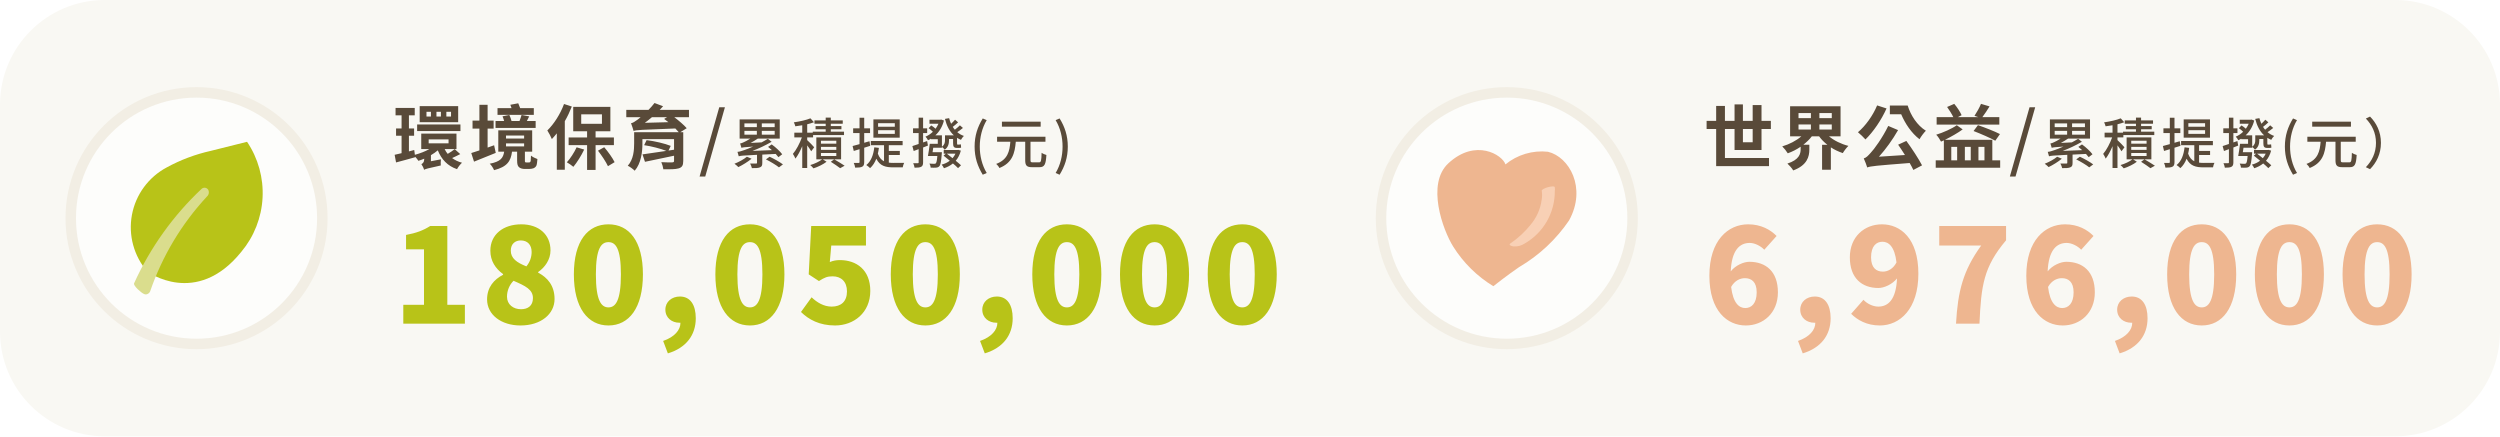
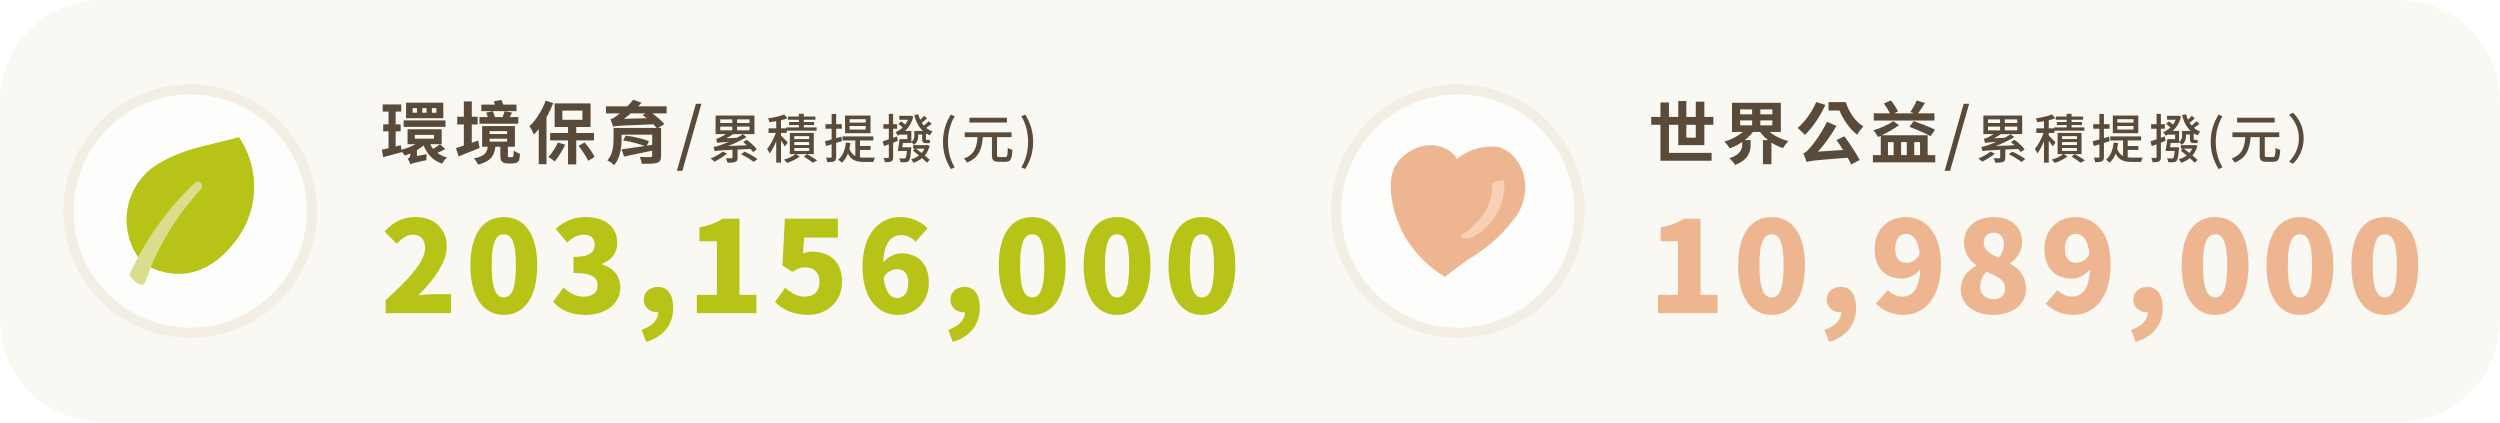
- <svg xmlns="http://www.w3.org/2000/svg" width="1908" height="333" viewBox="0 0 1908 333" fill="none">
-   <rect width="1908" height="333" rx="80" fill="#F9F8F3" />
+ <svg xmlns="http://www.w3.org/2000/svg" width="1972" height="333" viewBox="0 0 1972 333" fill="none">
+   <rect width="1972" height="333" rx="80" fill="#F9F8F3" />
  <rect x="54" y="70.5" width="192" height="192" rx="96" fill="#FDFDFB" />
  <rect x="54" y="70.5" width="192" height="192" rx="96" stroke="#F2EEE4" stroke-width="8" />
  <path d="M188.556 108.223L160.97 115.119C149.165 117.74 137.786 122.015 127.174 127.811C120.329 131.468 114.396 136.618 109.811 142.881C105.227 149.143 102.11 156.354 100.692 163.984C99.275 171.615 99.592 179.466 101.622 186.957C103.651 194.448 107.343 201.388 112.418 207.26C112.418 207.26 149.793 234.845 184.138 192.224C193.887 180.597 199.593 166.115 200.389 150.962C201.186 135.81 197.033 120.807 188.556 108.223Z" fill="#B8C318" />
  <path d="M112.265 224.502C112.796 224.333 113.287 224.046 113.693 223.664C114.099 223.282 114.408 222.813 114.609 222.293C123.848 195.445 138.602 170.826 157.921 150.018C158.652 149.382 159.146 148.518 159.322 147.566C159.497 146.614 159.34 145.632 158.884 144.778C158.626 144.378 158.289 144.04 157.887 143.785C157.486 143.529 157.032 143.362 156.561 143.296C156.089 143.231 155.609 143.267 155.153 143.404C154.697 143.541 154.278 143.774 153.92 144.088C132.166 164.523 114.643 189.033 102.338 216.225C101.51 218.018 107.99 223.675 109.921 224.364C110.278 224.559 110.674 224.671 111.08 224.694C111.485 224.718 111.888 224.653 112.265 224.502Z" fill="#DADD8D" />
  <path d="M344.226 88.928V85.31H340.662V88.928H344.226ZM336.504 88.928V85.31H333.102V88.928H336.504ZM328.89 88.928V85.31H325.488V88.928H328.89ZM349.68 80.99V93.248H320.304V80.99H349.68ZM351.408 94.976V100.052H318.36V94.976H351.408ZM327.162 106.37V109.394H342.336V106.37H327.162ZM347.034 113.822L351.246 117.602C349.14 118.682 347.034 119.762 345.036 120.626C347.196 122.192 349.68 123.434 352.596 124.19C351.3 125.378 349.572 127.538 348.816 129.104C341.58 126.674 336.936 121.652 334.128 114.74C332.562 116.09 330.834 117.278 328.89 118.412V123.056L336.504 121.598C336.342 123.002 336.288 125.108 336.396 126.296C326.46 128.456 324.678 128.942 323.652 129.59C323.382 128.348 322.356 126.296 321.6 125.27C322.572 124.838 323.76 123.758 323.76 121.598V121.112C322.248 121.76 320.79 122.246 319.332 122.732C318.738 121.814 317.766 120.626 316.848 119.6L316.902 119.978C311.934 121.436 306.642 122.786 302.268 123.974L301.188 118.142C302.754 117.818 304.482 117.386 306.48 116.9V103.616H302.268V98.054H306.48V88.01H301.89V82.394H316.524V88.01H312.096V98.054H316.038V103.616H312.096V115.55L316.146 114.47L316.632 118.142C320.466 117.116 324.462 115.604 327.702 113.768H321.492V101.942H348.384V113.768H339.366C339.96 115.118 340.77 116.36 341.688 117.44C343.632 116.306 345.684 114.902 347.034 113.822ZM407.406 82.502V87.686H379.704V82.502H390.396C390.072 81.638 389.748 80.72 389.478 79.964L395.526 78.83C396.012 79.91 396.552 81.314 396.984 82.502H407.406ZM408.81 92.33V97.622H378.192V92.33H384.726C384.456 91.142 383.97 89.846 383.538 88.766L388.722 87.74C389.37 89.09 390.072 90.98 390.396 92.33H396.498C397.092 90.818 397.686 89.09 398.064 87.74L403.896 88.82C403.248 90.062 402.708 91.25 402.114 92.33H408.81ZM377.112 110.852L378.354 116.684C372.792 119.006 366.636 121.49 361.776 123.38L359.67 116.792C361.452 116.252 363.558 115.604 365.88 114.794V98.162H360.642V92.06H365.88V79.964H372.144V92.06H376.734V98.162H372.144V112.634C373.818 112.04 375.438 111.446 377.112 110.852ZM386.184 109.448V111.716H400.008V109.448H386.184ZM386.184 103.454V105.722H400.008V103.454H386.184ZM401.79 123.974H403.248C403.68 123.974 404.112 123.974 404.382 123.866C404.652 123.758 404.868 123.434 405.03 122.786C405.138 122.138 405.192 120.68 405.246 118.736C406.326 119.762 408.648 120.842 410.16 121.382C409.998 123.38 409.782 125.54 409.35 126.458C408.864 127.376 408.108 128.024 407.082 128.456C406.272 128.78 404.76 128.942 403.734 128.942H400.278C398.874 128.942 397.146 128.51 396.174 127.646C395.148 126.728 394.662 125.594 394.662 122.3V115.766H390.774C389.856 122.894 387.156 127.322 377.058 129.86C376.518 128.402 375.006 126.026 373.764 124.946C382.08 123.326 384.024 120.572 384.78 115.766H380.298V99.458H406.164V115.766H400.602V122.462C400.602 123.164 400.602 123.542 400.818 123.758C401.034 123.92 401.358 123.974 401.79 123.974ZM430.464 79.37L436.404 81.314C434.946 85.04 433.164 88.874 431.058 92.492V129.536H424.956V101.78C423.714 103.346 422.418 104.804 421.176 106.154C420.582 104.588 418.8 101.132 417.72 99.566C422.742 94.706 427.656 87.038 430.464 79.37ZM440.076 112.418L445.854 114.146C443.64 118.79 440.346 124.028 437.592 127.322C436.458 126.35 434.082 124.622 432.624 123.866C435.324 120.896 438.24 116.414 440.076 112.418ZM443.586 87.254V94.49H459.408V87.254H443.586ZM468.534 110.744H454.548V129.698H448.068V110.744H433.974V104.912H448.068V100.16H437.484V81.584H465.834V100.16H454.548V104.912H468.534V110.744ZM456.384 115.01L461.136 112.364C464.214 115.928 467.508 120.572 469.074 123.758L463.998 126.836C462.54 123.65 459.246 118.682 456.384 115.01ZM492.132 93.734L510.114 93.248C508.98 92.384 507.9 91.52 506.874 90.764L509.088 89.468H497.532C495.696 91.034 493.914 92.438 492.132 93.734ZM525.828 83.852V89.468H514.65C518.16 92.114 521.994 95.408 524.1 97.838L519.186 100.916H521.454V122.84C521.454 126.296 520.536 127.7 517.944 128.51C515.406 129.266 511.464 129.212 506.28 129.212C506.064 127.538 505.416 125.378 504.714 123.758C507.684 123.974 512.112 123.974 513.03 123.92C514.11 123.866 514.434 123.596 514.434 122.732V118.844C506.496 120.572 498.558 122.192 492.24 123.488L490.35 117.818C494.832 117.224 501.528 116.252 508.548 115.172C504.282 113.444 497.154 111.608 491.592 110.798L493.482 106.964C499.53 107.666 507.576 109.556 511.896 111.338L510.222 114.902L514.434 114.254V106.208H490.296V109.556C490.296 115.874 489.324 124.676 484.41 130.292C483.33 129.158 480.576 127.106 479.118 126.512C483.546 121.544 483.978 114.578 483.978 109.448V100.916H518.052C517.35 100.052 516.432 99.08 515.406 98.054C489.054 99.08 485.868 99.134 483.546 99.944C483.222 98.702 482.25 95.732 481.602 94.058C483.114 93.788 484.41 92.87 486.462 91.412C487.056 91.034 487.866 90.332 488.892 89.468H477.984V83.852H494.94C496.56 82.178 498.18 80.45 499.53 78.614L506.064 81.098C505.254 82.016 504.39 82.934 503.472 83.852H525.828ZM533.928 134.72L548.94 81.854H553.26L538.248 134.72H533.928ZM570.023 119.624L573.593 121.136C570.821 123.446 566.747 125.966 563.513 127.52C562.841 126.806 561.371 125.546 560.531 124.958C563.891 123.656 567.671 121.598 570.023 119.624ZM568.133 99.884V102.782H577.625V99.884H568.133ZM568.133 94.172V97.028H577.625V94.172H568.133ZM591.233 97.028V94.172H581.405V97.028H591.233ZM591.233 102.782V99.884H581.405V102.782H591.233ZM592.031 117.482L581.783 117.986V124.37C581.783 126.26 581.405 127.184 579.977 127.73C578.591 128.318 576.617 128.318 573.845 128.318C573.635 127.268 573.005 125.756 572.501 124.832C574.433 124.874 576.449 124.874 576.995 124.832C577.583 124.832 577.751 124.706 577.751 124.244V118.154C566.831 118.7 565.109 118.826 563.807 119.288C563.681 118.616 563.177 116.894 562.841 115.886C564.311 115.802 565.991 115.298 568.427 114.416C569.645 113.996 571.997 113.114 574.769 111.854C567.881 112.316 566.663 112.526 565.865 112.82C565.697 112.148 565.193 110.426 564.857 109.502C565.655 109.418 566.621 109.04 567.713 108.494C568.553 108.158 570.527 107.15 572.585 105.806H564.479V91.106H595.097V105.806H578.297C576.491 107.024 574.685 108.116 572.837 109.082L581.237 108.662C582.875 107.822 584.471 106.856 586.025 105.932L588.923 108.2C584.093 111.014 579.137 113.324 574.265 115.172L589.133 114.584C588.167 113.702 587.117 112.82 586.193 112.106L588.965 110.216C591.989 112.358 595.349 115.55 596.987 117.734L594.089 119.96C593.543 119.204 592.829 118.406 592.031 117.482ZM584.555 121.64L587.369 119.624C590.729 121.178 595.181 123.656 597.533 125.462L594.509 127.73C592.367 125.966 587.999 123.362 584.555 121.64ZM621.389 112.4L619.121 115.466C618.533 114.374 617.273 112.568 616.055 110.93V128.234H612.275V111.56C610.721 115.256 608.873 118.742 607.067 121.052C606.647 119.96 605.765 118.364 605.135 117.44C607.697 114.5 610.385 109.376 611.981 104.882H606.227V101.228H612.275V95.6C610.469 95.936 608.663 96.188 606.983 96.398C606.815 95.516 606.311 94.214 605.849 93.374C610.343 92.744 615.551 91.568 618.533 90.308L621.221 93.29C619.709 93.878 617.945 94.382 616.055 94.844V101.228H620.297V100.514H630.167V98.666H622.439V96.23H630.167V94.424H621.599V91.904H630.167V89.762H634.073V91.904H643.187V94.424H634.073V96.23H642.179V98.666H634.073V100.514H644.153V103.076H620.549V104.882H616.055V106.94C617.441 108.158 620.633 111.476 621.389 112.4ZM638.273 109.67V107.402H626.555V109.67H638.273ZM638.273 114.374V112.064H626.555V114.374H638.273ZM638.273 119.078V116.768H626.555V119.078H638.273ZM641.927 104.882V121.598H627.941L630.839 123.446C628.319 125.42 624.203 127.436 620.843 128.486C620.255 127.73 619.163 126.638 618.365 125.966C621.641 125.042 625.463 123.236 627.479 121.598H623.027V104.882H641.927ZM634.073 123.488L636.677 121.598C639.449 123.194 642.683 125.168 644.615 126.47L641.213 128.36C639.575 127.1 636.635 125.084 634.073 123.488ZM682.919 96.734V94.004H670.151V96.734H682.919ZM682.919 102.152V99.38H670.151V102.152H682.919ZM686.657 91.106V105.05H666.581V91.106H686.657ZM664.145 111.308L659.567 112.736V123.614C659.567 125.546 659.189 126.596 658.097 127.184C656.963 127.814 655.283 127.94 652.637 127.94C652.553 127.016 652.091 125.336 651.587 124.328C653.267 124.37 654.821 124.37 655.283 124.37C655.787 124.37 655.997 124.202 655.997 123.614V113.87L651.587 115.214L650.705 111.434C652.175 111.056 654.023 110.552 655.997 110.006V101.564H651.125V97.952H655.997V89.846H659.567V97.952H664.019V101.564H659.567V108.956L663.599 107.78L664.145 111.308ZM678.341 118.28V124.118C679.475 124.286 680.651 124.328 681.869 124.328C683.045 124.328 688.463 124.328 690.059 124.286C689.597 125.126 689.093 126.764 688.967 127.73H681.743C675.905 127.73 671.537 126.68 668.807 121.136C667.673 124.076 666.119 126.47 664.061 128.318C663.473 127.688 662.003 126.47 661.163 125.966C664.775 123.068 666.581 118.364 667.253 112.442L670.781 112.862C670.571 114.416 670.319 115.886 669.983 117.272C671.075 120.296 672.671 122.102 674.687 123.068V110.804H664.607V107.612H688.883V110.804H678.341V115.172H686.741V118.28H678.341ZM707.573 107.654L708.203 111.098C706.985 111.56 705.725 112.064 704.507 112.568V123.866C704.507 125.714 704.129 126.68 703.079 127.268C702.029 127.856 700.433 127.982 697.997 127.982C697.871 127.058 697.451 125.504 696.947 124.538C698.543 124.622 700.013 124.622 700.433 124.58C700.937 124.58 701.105 124.454 701.105 123.908V113.828L697.325 115.256L696.317 111.476C697.703 111.056 699.341 110.468 701.105 109.88V101.564H696.821V97.952H701.105V89.804H704.507V97.952H707.615V101.564H704.507V108.704L707.573 107.654ZM729.203 117.272H722.609C723.953 118.322 725.465 119.498 726.977 120.716C727.859 119.708 728.657 118.532 729.203 117.272ZM731.345 114.374L733.319 114.962C732.479 118.112 731.177 120.632 729.413 122.69C731.009 123.95 732.395 125.21 733.445 126.134L731.177 128.318C730.211 127.31 728.867 126.05 727.271 124.748C725.297 126.386 722.987 127.562 720.425 128.402C720.089 127.562 719.291 126.302 718.661 125.63C720.971 125.042 723.113 124.034 724.877 122.648C723.281 121.304 721.643 119.96 720.131 118.784L721.895 117.272H720.257V114.458H730.715L731.345 114.374ZM732.605 95.642L734.915 97.658C733.529 98.834 731.933 99.968 730.589 100.85C732.017 102.11 733.697 103.076 735.629 103.748C734.873 104.462 733.865 105.806 733.403 106.73C732.311 106.268 731.345 105.764 730.421 105.176V109.208C730.421 110.048 730.463 110.342 730.883 110.342H731.765C732.185 110.342 732.899 110.3 733.319 110.132C733.403 110.93 733.445 111.98 733.529 112.694C733.109 112.862 732.437 112.904 731.807 112.904H730.421C727.859 112.904 727.397 111.812 727.397 109.166V106.1H724.289V107.024C724.289 109.46 723.743 112.358 721.013 114.248C720.635 113.66 719.543 112.61 718.871 112.148V112.736H712.235C712.067 113.912 711.899 115.088 711.731 116.18H718.871C718.871 116.18 718.829 117.104 718.745 117.566C718.283 123.362 717.821 125.882 716.897 126.848C716.225 127.604 715.469 127.856 714.335 127.94C713.453 128.024 711.899 128.024 710.303 127.94C710.261 126.974 709.883 125.714 709.337 124.832C710.891 125 712.361 125 712.991 125C713.537 125 713.873 124.958 714.209 124.664C714.713 124.118 715.091 122.606 715.385 119.036H708.203C708.665 116.558 709.253 112.778 709.589 109.754H715.721V106.226H710.513V105.848C709.799 106.31 709.043 106.688 708.245 107.024C707.909 106.226 706.985 104.924 706.313 104.294C708.371 103.454 710.303 102.194 711.983 100.556C711.059 99.632 709.799 98.582 708.707 97.826L710.723 95.726C711.815 96.398 713.075 97.364 714.041 98.246C714.881 97.07 715.637 95.81 716.225 94.424H709.379V91.358H717.737L718.325 91.232L720.425 91.988C719.207 96.734 716.855 100.556 713.873 103.286H718.871V111.98C720.971 110.426 721.223 108.662 721.223 106.94V103.286H727.985C724.667 100.262 722.483 95.978 721.181 90.728L724.373 90.182C724.751 91.694 725.255 93.122 725.885 94.466C726.935 93.5 728.153 92.24 728.909 91.358L731.219 93.374C729.917 94.634 728.405 95.894 727.145 96.818C727.607 97.616 728.153 98.372 728.741 99.002C730.043 98.036 731.639 96.608 732.605 95.642ZM750.035 133.358C746.129 126.974 743.819 120.212 743.819 111.854C743.819 103.58 746.129 96.734 750.035 90.392L753.059 91.694C749.447 97.742 747.767 104.84 747.767 111.854C747.767 118.91 749.447 126.008 753.059 132.014L750.035 133.358ZM794.239 92.87V96.65H764.671V92.87H794.239ZM788.233 123.908H792.979C794.533 123.908 794.785 122.816 794.953 116.6C795.877 117.314 797.557 117.986 798.607 118.28C798.187 125.546 797.179 127.604 793.273 127.604H787.687C783.529 127.604 782.437 126.302 782.437 122.186V108.158H775.255C774.499 117.02 772.609 124.286 762.739 128.234C762.319 127.226 761.185 125.84 760.303 125.084C769.081 121.808 770.509 115.55 771.097 108.158H760.975V104.378H797.893V108.158H786.469V122.144C786.469 123.656 786.721 123.908 788.233 123.908ZM808.687 133.358L805.663 132.014C809.275 126.008 810.955 118.91 810.955 111.854C810.955 104.84 809.275 97.742 805.663 91.694L808.687 90.392C812.635 96.734 814.945 103.58 814.945 111.854C814.945 120.212 812.635 126.974 808.687 133.358Z" fill="#594A39" />
-   <path d="M307.8 247V232.6H323.6V190.3H309.9V179.3C317.9 177.8 323.1 175.8 328.3 172.5H341.4V232.6H354.8V247H307.8ZM397.238 248.4C382.638 248.4 371.738 240.3 371.738 228.5C371.738 219.2 377.038 213.3 383.938 209.7V209.2C378.138 204.9 374.238 199.2 374.238 191.3C374.238 178.9 384.138 171.2 397.838 171.2C411.238 171.2 420.138 179 420.138 191.1C420.138 198.2 415.838 204.1 410.738 207.6V208.1C417.838 211.8 423.238 218 423.238 228.2C423.238 239.7 412.838 248.4 397.238 248.4ZM401.738 203.3C404.538 199.9 405.738 196.1 405.738 192.3C405.738 186.9 402.638 183.5 397.438 183.5C393.337 183.5 389.838 186 389.838 191.3C389.838 197.2 394.438 200.4 401.738 203.3ZM397.638 236C402.838 236 406.738 233.4 406.738 227.5C406.738 221 401.038 218.2 391.938 214.3C388.938 217.2 386.938 221.7 386.938 226.4C386.938 232.5 391.838 236 397.638 236ZM464.375 248.4C448.675 248.4 437.975 235 437.975 209.4C437.975 183.8 448.675 171.2 464.375 171.2C480.075 171.2 490.675 183.9 490.675 209.4C490.675 235 480.075 248.4 464.375 248.4ZM464.375 234.6C469.675 234.6 473.875 229.8 473.875 209.4C473.875 189.1 469.675 184.8 464.375 184.8C459.075 184.8 454.775 189.1 454.775 209.4C454.775 229.8 459.075 234.6 464.375 234.6ZM509.713 269.7L506.113 260.2C514.813 257.2 519.413 251.8 519.313 246.3H518.413C512.913 246.3 507.813 242.7 507.813 236.3C507.813 230.3 512.713 226.3 518.913 226.3C526.713 226.3 531.013 232.5 531.013 242.9C531.013 255.8 523.613 265.5 509.713 269.7ZM572.371 248.4C556.671 248.4 545.971 235 545.971 209.4C545.971 183.8 556.671 171.2 572.371 171.2C588.071 171.2 598.671 183.9 598.671 209.4C598.671 235 588.071 248.4 572.371 248.4ZM572.371 234.6C577.671 234.6 581.871 229.8 581.871 209.4C581.871 189.1 577.671 184.8 572.371 184.8C567.071 184.8 562.771 189.1 562.771 209.4C562.771 229.8 567.071 234.6 572.371 234.6ZM637.309 248.4C625.409 248.4 617.209 243.9 611.309 238.1L619.409 226.9C623.609 230.9 628.809 234 634.709 234C641.909 234 646.409 230.1 646.409 222.4C646.409 214.9 641.909 210.9 635.509 210.9C631.409 210.9 629.409 211.7 625.009 214.5L617.209 209.4L619.109 172.5H660.909V187.4H634.409L633.309 200C636.009 198.9 638.209 198.5 641.009 198.5C653.609 198.5 664.209 205.9 664.209 222C664.209 238.7 651.609 248.4 637.309 248.4ZM706.246 248.4C690.546 248.4 679.846 235 679.846 209.4C679.846 183.8 690.546 171.2 706.246 171.2C721.946 171.2 732.546 183.9 732.546 209.4C732.546 235 721.946 248.4 706.246 248.4ZM706.246 234.6C711.546 234.6 715.746 229.8 715.746 209.4C715.746 189.1 711.546 184.8 706.246 184.8C700.946 184.8 696.646 189.1 696.646 209.4C696.646 229.8 700.946 234.6 706.246 234.6ZM751.584 269.7L747.984 260.2C756.684 257.2 761.284 251.8 761.184 246.3H760.284C754.784 246.3 749.684 242.7 749.684 236.3C749.684 230.3 754.584 226.3 760.784 226.3C768.584 226.3 772.884 232.5 772.884 242.9C772.884 255.8 765.484 265.5 751.584 269.7ZM814.242 248.4C798.542 248.4 787.842 235 787.842 209.4C787.842 183.8 798.542 171.2 814.242 171.2C829.942 171.2 840.542 183.9 840.542 209.4C840.542 235 829.942 248.4 814.242 248.4ZM814.242 234.6C819.542 234.6 823.742 229.8 823.742 209.4C823.742 189.1 819.542 184.8 814.242 184.8C808.942 184.8 804.642 189.1 804.642 209.4C804.642 229.8 808.942 234.6 814.242 234.6ZM881.18 248.4C865.48 248.4 854.78 235 854.78 209.4C854.78 183.8 865.48 171.2 881.18 171.2C896.88 171.2 907.48 183.9 907.48 209.4C907.48 235 896.88 248.4 881.18 248.4ZM881.18 234.6C886.48 234.6 890.68 229.8 890.68 209.4C890.68 189.1 886.48 184.8 881.18 184.8C875.88 184.8 871.58 189.1 871.58 209.4C871.58 229.8 875.88 234.6 881.18 234.6ZM948.117 248.4C932.417 248.4 921.717 235 921.717 209.4C921.717 183.8 932.417 171.2 948.117 171.2C963.817 171.2 974.417 183.9 974.417 209.4C974.417 235 963.817 248.4 948.117 248.4ZM948.117 234.6C953.417 234.6 957.617 229.8 957.617 209.4C957.617 189.1 953.417 184.8 948.117 184.8C942.817 184.8 938.517 189.1 938.517 209.4C938.517 229.8 942.817 234.6 948.117 234.6Z" fill="#B8C318" />
+   <path d="M304.2 247V236.8C322.8 219.9 335.3 206.4 335.3 195.6C335.3 188.8 331.6 185.1 325.6 185.1C320.5 185.1 316.6 188.5 313 192.3L303.3 182.7C310.6 174.9 317.4 171.2 328 171.2C342.4 171.2 352.4 180.4 352.4 194.6C352.4 207.4 341.4 221.5 330 233C333.7 232.5 338.8 232 342.2 232H355.8V247H304.2ZM397.438 248.4C381.738 248.4 371.038 235 371.038 209.4C371.038 183.8 381.738 171.2 397.438 171.2C413.138 171.2 423.738 183.9 423.738 209.4C423.738 235 413.138 248.4 397.438 248.4ZM397.438 234.6C402.738 234.6 406.938 229.8 406.938 209.4C406.938 189.1 402.738 184.8 397.438 184.8C392.138 184.8 387.838 189.1 387.838 209.4C387.838 229.8 392.138 234.6 397.438 234.6ZM461.775 248.4C449.975 248.4 441.675 244.3 436.275 238L444.475 226.8C448.975 231 454.175 234 459.975 234C466.875 234 471.375 231.1 471.375 225.5C471.375 219.1 467.975 215.3 452.375 215.3V202.7C465.075 202.7 469.075 198.9 469.075 193C469.075 187.9 466.075 185.1 460.575 185.1C455.575 185.1 451.775 187.3 447.275 191.3L438.275 180.4C445.175 174.6 452.575 171.2 461.375 171.2C476.775 171.2 486.875 178.4 486.875 191.7C486.875 199.1 482.875 204.9 474.975 208.1V208.6C483.175 211.1 489.275 217.1 489.275 226.7C489.275 240.6 476.575 248.4 461.775 248.4ZM509.713 269.7L506.113 260.2C514.813 257.2 519.413 251.8 519.313 246.3H518.413C512.913 246.3 507.813 242.7 507.813 236.3C507.813 230.3 512.713 226.3 518.913 226.3C526.713 226.3 531.013 232.5 531.013 242.9C531.013 255.8 523.613 265.5 509.713 269.7ZM549.671 247V232.6H565.471V190.3H551.771V179.3C559.771 177.8 564.971 175.8 570.171 172.5H583.271V232.6H596.671V247H549.671ZM637.309 248.4C625.409 248.4 617.209 243.9 611.309 238.1L619.409 226.9C623.609 230.9 628.809 234 634.709 234C641.909 234 646.409 230.1 646.409 222.4C646.409 214.9 641.909 210.9 635.509 210.9C631.409 210.9 629.409 211.7 625.009 214.5L617.209 209.4L619.109 172.5H660.909V187.4H634.409L633.309 200C636.009 198.9 638.209 198.5 641.009 198.5C653.609 198.5 664.209 205.9 664.209 222C664.209 238.7 651.609 248.4 637.309 248.4ZM707.446 212.3C703.746 212.3 699.646 214.2 696.946 219C698.446 231.4 703.046 235.1 707.746 235.1C712.446 235.1 716.446 231.6 716.446 223.1C716.446 215 712.346 212.3 707.446 212.3ZM708.146 248.4C694.146 248.4 680.346 237.5 680.346 210.4C680.346 183.5 694.546 171.2 709.946 171.2C719.746 171.2 726.946 175.3 731.646 180.1L722.246 190.6C719.846 188 715.246 185.4 711.146 185.4C703.446 185.4 697.346 190.9 696.646 207.1C700.346 202.4 706.646 199.8 710.846 199.8C723.246 199.8 732.646 207 732.646 223.1C732.646 238.9 721.446 248.4 708.146 248.4ZM751.584 269.7L747.984 260.2C756.684 257.2 761.284 251.8 761.184 246.3H760.284C754.784 246.3 749.684 242.7 749.684 236.3C749.684 230.3 754.584 226.3 760.784 226.3C768.584 226.3 772.884 232.5 772.884 242.9C772.884 255.8 765.484 265.5 751.584 269.7ZM814.242 248.4C798.542 248.4 787.842 235 787.842 209.4C787.842 183.8 798.542 171.2 814.242 171.2C829.942 171.2 840.542 183.9 840.542 209.4C840.542 235 829.942 248.4 814.242 248.4ZM814.242 234.6C819.542 234.6 823.742 229.8 823.742 209.4C823.742 189.1 819.542 184.8 814.242 184.8C808.942 184.8 804.642 189.1 804.642 209.4C804.642 229.8 808.942 234.6 814.242 234.6ZM881.18 248.4C865.48 248.4 854.78 235 854.78 209.4C854.78 183.8 865.48 171.2 881.18 171.2C896.88 171.2 907.48 183.9 907.48 209.4C907.48 235 896.88 248.4 881.18 248.4ZM881.18 234.6C886.48 234.6 890.68 229.8 890.68 209.4C890.68 189.1 886.48 184.8 881.18 184.8C875.88 184.8 871.58 189.1 871.58 209.4C871.58 229.8 875.88 234.6 881.18 234.6ZM948.117 248.4C932.417 248.4 921.717 235 921.717 209.4C921.717 183.8 932.417 171.2 948.117 171.2C963.817 171.2 974.417 183.9 974.417 209.4C974.417 235 963.817 248.4 948.117 248.4ZM948.117 234.6C953.417 234.6 957.617 229.8 957.617 209.4C957.617 189.1 953.417 184.8 948.117 184.8C942.817 184.8 938.517 189.1 938.517 209.4C938.517 229.8 942.817 234.6 948.117 234.6Z" fill="#B8C318" />
  <rect x="1054" y="70.5" width="192" height="192" rx="96" fill="#FDFDFB" />
  <rect x="1054" y="70.5" width="192" height="192" rx="96" stroke="#F2EEE4" stroke-width="8" />
  <path d="M1139.72 218.434C1127.31 210.873 1116.83 200.529 1109.1 188.224C1101.1 175.397 1088.41 140.364 1105.38 124.64C1126.2 105.33 1146.76 118.296 1148.96 125.468C1153.46 121.787 1158.63 119.037 1164.2 117.38C1169.76 115.722 1175.6 115.187 1181.37 115.81C1197.65 119.673 1211.17 143.397 1197.52 168.225C1187.62 182.765 1174.62 194.922 1159.44 203.812C1149.93 210.295 1139.72 218.434 1139.72 218.434Z" fill="#EEB690" />
  <path d="M1176.56 145.052C1177.04 147.604 1177.04 150.225 1176.56 152.777C1175.58 159.7 1172.66 166.202 1168.14 171.534C1163.91 176.817 1158.94 181.463 1153.38 185.327C1153.38 185.327 1152 186.156 1152.14 186.707C1152.28 187.259 1153.66 187.947 1155.31 188.085C1158.24 188.246 1161.14 187.474 1163.59 185.879C1170.63 181.849 1176.47 176.023 1180.52 168.995C1184.56 161.967 1186.67 153.99 1186.63 145.88C1186.76 144.92 1186.76 143.945 1186.63 142.984C1186.63 140.915 1176 143.811 1176.69 145.742L1176.56 145.052Z" fill="#F8D0B5" />
  <path d="M1337.64 98.432H1330.19V108.584H1337.64V98.432ZM1344.39 114.47H1323.81V98.432H1316.47V120.572H1350.11V126.782H1309.77V98.432H1302.48V92.222H1309.77V80.828H1316.47V92.222H1323.81V79.694H1330.19V92.222H1337.64V80.18H1344.39V92.222H1351.52V98.432H1344.39V114.47ZM1372.63 94.976V98.864H1382.08V94.976H1372.63ZM1372.63 86.282V90.17H1382.08V86.282H1372.63ZM1398.01 90.17V86.282H1388.56V90.17H1398.01ZM1398.01 98.864V94.976H1388.56V98.864H1398.01ZM1404.71 104.048H1395.9C1399.79 107.288 1405.14 109.934 1410.7 111.338C1409.35 112.634 1407.41 115.118 1406.43 116.846C1403.19 115.766 1400.12 114.308 1397.31 112.472V129.536H1390.61V110.528H1394.66C1392.23 108.584 1390.07 106.478 1388.34 104.048H1382.78C1381 106.424 1378.73 108.53 1376.3 110.474H1380.89V114.2C1380.89 119.33 1379.33 126.134 1368.58 130.076C1367.72 128.51 1365.56 126.08 1364.15 124.838C1373.17 121.922 1374.25 117.386 1374.25 113.93V111.986C1371.17 114.092 1367.88 115.766 1364.42 117.008C1363.5 115.442 1361.61 113.066 1360.21 111.716C1365.61 110.15 1370.96 107.342 1374.79 104.048H1366.2V81.098H1404.71V104.048ZM1442.34 80.558H1455.95C1458.27 88.118 1463.24 95.732 1469.83 99.782C1468.37 101.186 1466.05 104.264 1464.97 106.262C1458.81 101.564 1454.01 94.328 1450.98 87.2H1442.34V80.558ZM1432.62 80.45L1439.81 82.772C1435.86 91.628 1429.55 100.808 1423.71 106.424C1422.47 105.02 1419.61 102.212 1417.99 100.916C1423.71 96.11 1429.38 88.28 1432.62 80.45ZM1448.66 110.42L1454.93 107.558C1459.3 113.498 1464.27 121.166 1466.91 126.188L1460.27 129.698C1459.57 128.186 1458.6 126.35 1457.46 124.406C1431.38 126.458 1427.71 126.782 1425.06 127.808C1424.63 126.404 1423.39 122.84 1422.42 120.896C1424.25 120.41 1425.66 118.952 1427.76 116.576C1430.09 114.254 1436.84 105.02 1441.1 96.11L1448.61 99.296C1444.45 106.586 1439.27 113.768 1434.03 119.6L1453.85 118.304C1452.12 115.604 1450.34 112.796 1448.66 110.42ZM1525.88 89.414V95.084H1478.04V89.414H1490.78C1489.65 87.038 1487.7 84.014 1486.03 81.638L1491.48 79.262C1493.75 81.908 1496.07 85.526 1497.1 87.902L1494.18 89.414H1509.9L1506.93 88.388C1508.6 85.904 1510.76 82.07 1511.9 79.262L1518.43 81.206C1516.59 84.176 1514.6 87.2 1512.92 89.414H1525.88ZM1506.23 99.998L1509.57 95.516C1514.76 97.298 1522.43 100.268 1526.37 102.32L1522.8 107.396C1519.08 105.29 1511.57 102.05 1506.23 99.998ZM1489.22 112.094V122.354H1493.7V112.094H1489.22ZM1504.07 112.094H1499.58V122.354H1504.07V112.094ZM1514.54 112.094H1509.95V122.354H1514.54V112.094ZM1520.54 122.354H1526.53V128.024H1477.34V122.354H1483.55V107.126C1482.79 107.45 1482.09 107.774 1481.39 108.098C1480.58 106.532 1479.06 104.156 1477.71 102.806C1482.79 101.294 1489.86 98.162 1493.43 95.57L1497.91 98.756C1494.51 101.294 1489.11 104.372 1484.41 106.694H1520.54V122.354ZM1533.93 134.72L1548.94 81.854H1553.26L1538.25 134.72H1533.93ZM1570.02 119.624L1573.59 121.136C1570.82 123.446 1566.75 125.966 1563.51 127.52C1562.84 126.806 1561.37 125.546 1560.53 124.958C1563.89 123.656 1567.67 121.598 1570.02 119.624ZM1568.13 99.884V102.782H1577.63V99.884H1568.13ZM1568.13 94.172V97.028H1577.63V94.172H1568.13ZM1591.23 97.028V94.172H1581.41V97.028H1591.23ZM1591.23 102.782V99.884H1581.41V102.782H1591.23ZM1592.03 117.482L1581.78 117.986V124.37C1581.78 126.26 1581.41 127.184 1579.98 127.73C1578.59 128.318 1576.62 128.318 1573.85 128.318C1573.64 127.268 1573.01 125.756 1572.5 124.832C1574.43 124.874 1576.45 124.874 1577 124.832C1577.58 124.832 1577.75 124.706 1577.75 124.244V118.154C1566.83 118.7 1565.11 118.826 1563.81 119.288C1563.68 118.616 1563.18 116.894 1562.84 115.886C1564.31 115.802 1565.99 115.298 1568.43 114.416C1569.65 113.996 1572 113.114 1574.77 111.854C1567.88 112.316 1566.66 112.526 1565.87 112.82C1565.7 112.148 1565.19 110.426 1564.86 109.502C1565.66 109.418 1566.62 109.04 1567.71 108.494C1568.55 108.158 1570.53 107.15 1572.59 105.806H1564.48V91.106H1595.1V105.806H1578.3C1576.49 107.024 1574.69 108.116 1572.84 109.082L1581.24 108.662C1582.88 107.822 1584.47 106.856 1586.03 105.932L1588.92 108.2C1584.09 111.014 1579.14 113.324 1574.27 115.172L1589.13 114.584C1588.17 113.702 1587.12 112.82 1586.19 112.106L1588.97 110.216C1591.99 112.358 1595.35 115.55 1596.99 117.734L1594.09 119.96C1593.54 119.204 1592.83 118.406 1592.03 117.482ZM1584.56 121.64L1587.37 119.624C1590.73 121.178 1595.18 123.656 1597.53 125.462L1594.51 127.73C1592.37 125.966 1588 123.362 1584.56 121.64ZM1621.39 112.4L1619.12 115.466C1618.53 114.374 1617.27 112.568 1616.06 110.93V128.234H1612.28V111.56C1610.72 115.256 1608.87 118.742 1607.07 121.052C1606.65 119.96 1605.77 118.364 1605.14 117.44C1607.7 114.5 1610.39 109.376 1611.98 104.882H1606.23V101.228H1612.28V95.6C1610.47 95.936 1608.66 96.188 1606.98 96.398C1606.82 95.516 1606.31 94.214 1605.85 93.374C1610.34 92.744 1615.55 91.568 1618.53 90.308L1621.22 93.29C1619.71 93.878 1617.95 94.382 1616.06 94.844V101.228H1620.3V100.514H1630.17V98.666H1622.44V96.23H1630.17V94.424H1621.6V91.904H1630.17V89.762H1634.07V91.904H1643.19V94.424H1634.07V96.23H1642.18V98.666H1634.07V100.514H1644.15V103.076H1620.55V104.882H1616.06V106.94C1617.44 108.158 1620.63 111.476 1621.39 112.4ZM1638.27 109.67V107.402H1626.56V109.67H1638.27ZM1638.27 114.374V112.064H1626.56V114.374H1638.27ZM1638.27 119.078V116.768H1626.56V119.078H1638.27ZM1641.93 104.882V121.598H1627.94L1630.84 123.446C1628.32 125.42 1624.2 127.436 1620.84 128.486C1620.26 127.73 1619.16 126.638 1618.37 125.966C1621.64 125.042 1625.46 123.236 1627.48 121.598H1623.03V104.882H1641.93ZM1634.07 123.488L1636.68 121.598C1639.45 123.194 1642.68 125.168 1644.62 126.47L1641.21 128.36C1639.58 127.1 1636.64 125.084 1634.07 123.488ZM1682.92 96.734V94.004H1670.15V96.734H1682.92ZM1682.92 102.152V99.38H1670.15V102.152H1682.92ZM1686.66 91.106V105.05H1666.58V91.106H1686.66ZM1664.15 111.308L1659.57 112.736V123.614C1659.57 125.546 1659.19 126.596 1658.1 127.184C1656.96 127.814 1655.28 127.94 1652.64 127.94C1652.55 127.016 1652.09 125.336 1651.59 124.328C1653.27 124.37 1654.82 124.37 1655.28 124.37C1655.79 124.37 1656 124.202 1656 123.614V113.87L1651.59 115.214L1650.71 111.434C1652.18 111.056 1654.02 110.552 1656 110.006V101.564H1651.13V97.952H1656V89.846H1659.57V97.952H1664.02V101.564H1659.57V108.956L1663.6 107.78L1664.15 111.308ZM1678.34 118.28V124.118C1679.48 124.286 1680.65 124.328 1681.87 124.328C1683.05 124.328 1688.46 124.328 1690.06 124.286C1689.6 125.126 1689.09 126.764 1688.97 127.73H1681.74C1675.91 127.73 1671.54 126.68 1668.81 121.136C1667.67 124.076 1666.12 126.47 1664.06 128.318C1663.47 127.688 1662 126.47 1661.16 125.966C1664.78 123.068 1666.58 118.364 1667.25 112.442L1670.78 112.862C1670.57 114.416 1670.32 115.886 1669.98 117.272C1671.08 120.296 1672.67 122.102 1674.69 123.068V110.804H1664.61V107.612H1688.88V110.804H1678.34V115.172H1686.74V118.28H1678.34ZM1707.57 107.654L1708.2 111.098C1706.99 111.56 1705.73 112.064 1704.51 112.568V123.866C1704.51 125.714 1704.13 126.68 1703.08 127.268C1702.03 127.856 1700.43 127.982 1698 127.982C1697.87 127.058 1697.45 125.504 1696.95 124.538C1698.54 124.622 1700.01 124.622 1700.43 124.58C1700.94 124.58 1701.11 124.454 1701.11 123.908V113.828L1697.33 115.256L1696.32 111.476C1697.7 111.056 1699.34 110.468 1701.11 109.88V101.564H1696.82V97.952H1701.11V89.804H1704.51V97.952H1707.62V101.564H1704.51V108.704L1707.57 107.654ZM1729.2 117.272H1722.61C1723.95 118.322 1725.47 119.498 1726.98 120.716C1727.86 119.708 1728.66 118.532 1729.2 117.272ZM1731.35 114.374L1733.32 114.962C1732.48 118.112 1731.18 120.632 1729.41 122.69C1731.01 123.95 1732.4 125.21 1733.45 126.134L1731.18 128.318C1730.21 127.31 1728.87 126.05 1727.27 124.748C1725.3 126.386 1722.99 127.562 1720.43 128.402C1720.09 127.562 1719.29 126.302 1718.66 125.63C1720.97 125.042 1723.11 124.034 1724.88 122.648C1723.28 121.304 1721.64 119.96 1720.13 118.784L1721.9 117.272H1720.26V114.458H1730.72L1731.35 114.374ZM1732.61 95.642L1734.92 97.658C1733.53 98.834 1731.93 99.968 1730.59 100.85C1732.02 102.11 1733.7 103.076 1735.63 103.748C1734.87 104.462 1733.87 105.806 1733.4 106.73C1732.31 106.268 1731.35 105.764 1730.42 105.176V109.208C1730.42 110.048 1730.46 110.342 1730.88 110.342H1731.77C1732.19 110.342 1732.9 110.3 1733.32 110.132C1733.4 110.93 1733.45 111.98 1733.53 112.694C1733.11 112.862 1732.44 112.904 1731.81 112.904H1730.42C1727.86 112.904 1727.4 111.812 1727.4 109.166V106.1H1724.29V107.024C1724.29 109.46 1723.74 112.358 1721.01 114.248C1720.64 113.66 1719.54 112.61 1718.87 112.148V112.736H1712.24C1712.07 113.912 1711.9 115.088 1711.73 116.18H1718.87C1718.87 116.18 1718.83 117.104 1718.75 117.566C1718.28 123.362 1717.82 125.882 1716.9 126.848C1716.23 127.604 1715.47 127.856 1714.34 127.94C1713.45 128.024 1711.9 128.024 1710.3 127.94C1710.26 126.974 1709.88 125.714 1709.34 124.832C1710.89 125 1712.36 125 1712.99 125C1713.54 125 1713.87 124.958 1714.21 124.664C1714.71 124.118 1715.09 122.606 1715.39 119.036H1708.2C1708.67 116.558 1709.25 112.778 1709.59 109.754H1715.72V106.226H1710.51V105.848C1709.8 106.31 1709.04 106.688 1708.25 107.024C1707.91 106.226 1706.99 104.924 1706.31 104.294C1708.37 103.454 1710.3 102.194 1711.98 100.556C1711.06 99.632 1709.8 98.582 1708.71 97.826L1710.72 95.726C1711.82 96.398 1713.08 97.364 1714.04 98.246C1714.88 97.07 1715.64 95.81 1716.23 94.424H1709.38V91.358H1717.74L1718.33 91.232L1720.43 91.988C1719.21 96.734 1716.86 100.556 1713.87 103.286H1718.87V111.98C1720.97 110.426 1721.22 108.662 1721.22 106.94V103.286H1727.99C1724.67 100.262 1722.48 95.978 1721.18 90.728L1724.37 90.182C1724.75 91.694 1725.26 93.122 1725.89 94.466C1726.94 93.5 1728.15 92.24 1728.91 91.358L1731.22 93.374C1729.92 94.634 1728.41 95.894 1727.15 96.818C1727.61 97.616 1728.15 98.372 1728.74 99.002C1730.04 98.036 1731.64 96.608 1732.61 95.642ZM1750.04 133.358C1746.13 126.974 1743.82 120.212 1743.82 111.854C1743.82 103.58 1746.13 96.734 1750.04 90.392L1753.06 91.694C1749.45 97.742 1747.77 104.84 1747.77 111.854C1747.77 118.91 1749.45 126.008 1753.06 132.014L1750.04 133.358ZM1794.24 92.87V96.65H1764.67V92.87H1794.24ZM1788.23 123.908H1792.98C1794.53 123.908 1794.78 122.816 1794.95 116.6C1795.88 117.314 1797.56 117.986 1798.61 118.28C1798.19 125.546 1797.18 127.604 1793.27 127.604H1787.69C1783.53 127.604 1782.44 126.302 1782.44 122.186V108.158H1775.25C1774.5 117.02 1772.61 124.286 1762.74 128.234C1762.32 127.226 1761.18 125.84 1760.3 125.084C1769.08 121.808 1770.51 115.55 1771.1 108.158H1760.97V104.378H1797.89V108.158H1786.47V122.144C1786.47 123.656 1786.72 123.908 1788.23 123.908ZM1817.13 109.04C1817.13 117.566 1813.6 124.286 1808.81 129.116L1805.62 127.604C1810.2 122.816 1813.35 116.768 1813.35 109.04C1813.35 101.312 1810.2 95.264 1805.62 90.476L1808.81 88.964C1813.6 93.794 1817.13 100.514 1817.13 109.04Z" fill="#594A39" />
-   <path d="M1331.7 212.3C1328 212.3 1323.9 214.2 1321.2 219C1322.7 231.4 1327.3 235.1 1332 235.1C1336.7 235.1 1340.7 231.6 1340.7 223.1C1340.7 215 1336.6 212.3 1331.7 212.3ZM1332.4 248.4C1318.4 248.4 1304.6 237.5 1304.6 210.4C1304.6 183.5 1318.8 171.2 1334.2 171.2C1344 171.2 1351.2 175.3 1355.9 180.1L1346.5 190.6C1344.1 188 1339.5 185.4 1335.4 185.4C1327.7 185.4 1321.6 190.9 1320.9 207.1C1324.6 202.4 1330.9 199.8 1335.1 199.8C1347.5 199.8 1356.9 207 1356.9 223.1C1356.9 238.9 1345.7 248.4 1332.4 248.4ZM1375.84 269.7L1372.24 260.2C1380.94 257.2 1385.54 251.8 1385.44 246.3H1384.54C1379.04 246.3 1373.94 242.7 1373.94 236.3C1373.94 230.3 1378.84 226.3 1385.04 226.3C1392.84 226.3 1397.14 232.5 1397.14 242.9C1397.14 255.8 1389.74 265.5 1375.84 269.7ZM1428 196.4C1428 204.4 1432 207.3 1437 207.3C1440.7 207.3 1444.8 205.3 1447.4 200.3C1446 188 1441.3 184.5 1436.7 184.5C1432 184.5 1428 187.8 1428 196.4ZM1434.7 248.4C1424.7 248.4 1417.5 244.2 1412.8 239.5L1422.2 228.8C1424.7 231.6 1429.3 234 1433.5 234C1441.1 234 1447.1 228.6 1447.8 212.5C1444.1 217.1 1437.9 219.8 1433.6 219.8C1421.1 219.8 1411.8 212.4 1411.8 196.4C1411.8 180.6 1423 171.2 1436.3 171.2C1450.4 171.2 1464.1 181.9 1464.1 208.9C1464.1 235.9 1449.9 248.4 1434.7 248.4ZM1492.83 247C1494.23 222.5 1498.03 206.8 1512.03 187.4H1480.03V172.5H1531.03V183.4C1513.83 203.8 1512.03 217.9 1510.73 247H1492.83ZM1573.57 212.3C1569.87 212.3 1565.77 214.2 1563.07 219C1564.57 231.4 1569.17 235.1 1573.87 235.1C1578.57 235.1 1582.57 231.6 1582.57 223.1C1582.57 215 1578.47 212.3 1573.57 212.3ZM1574.27 248.4C1560.27 248.4 1546.47 237.5 1546.47 210.4C1546.47 183.5 1560.67 171.2 1576.07 171.2C1585.87 171.2 1593.07 175.3 1597.77 180.1L1588.37 190.6C1585.97 188 1581.37 185.4 1577.27 185.4C1569.57 185.4 1563.47 190.9 1562.77 207.1C1566.47 202.4 1572.77 199.8 1576.97 199.8C1589.37 199.8 1598.77 207 1598.77 223.1C1598.77 238.9 1587.57 248.4 1574.27 248.4ZM1617.71 269.7L1614.11 260.2C1622.81 257.2 1627.41 251.8 1627.31 246.3H1626.41C1620.91 246.3 1615.81 242.7 1615.81 236.3C1615.81 230.3 1620.71 226.3 1626.91 226.3C1634.71 226.3 1639.01 232.5 1639.01 242.9C1639.01 255.8 1631.61 265.5 1617.71 269.7ZM1680.37 248.4C1664.67 248.4 1653.97 235 1653.97 209.4C1653.97 183.8 1664.67 171.2 1680.37 171.2C1696.07 171.2 1706.67 183.9 1706.67 209.4C1706.67 235 1696.07 248.4 1680.37 248.4ZM1680.37 234.6C1685.67 234.6 1689.87 229.8 1689.87 209.4C1689.87 189.1 1685.67 184.8 1680.37 184.8C1675.07 184.8 1670.77 189.1 1670.77 209.4C1670.77 229.8 1675.07 234.6 1680.37 234.6ZM1747.3 248.4C1731.6 248.4 1720.9 235 1720.9 209.4C1720.9 183.8 1731.6 171.2 1747.3 171.2C1763 171.2 1773.6 183.9 1773.6 209.4C1773.6 235 1763 248.4 1747.3 248.4ZM1747.3 234.6C1752.6 234.6 1756.8 229.8 1756.8 209.4C1756.8 189.1 1752.6 184.8 1747.3 184.8C1742 184.8 1737.7 189.1 1737.7 209.4C1737.7 229.8 1742 234.6 1747.3 234.6ZM1814.24 248.4C1798.54 248.4 1787.84 235 1787.84 209.4C1787.84 183.8 1798.54 171.2 1814.24 171.2C1829.94 171.2 1840.54 183.9 1840.54 209.4C1840.54 235 1829.94 248.4 1814.24 248.4ZM1814.24 234.6C1819.54 234.6 1823.74 229.8 1823.74 209.4C1823.74 189.1 1819.54 184.8 1814.24 184.8C1808.94 184.8 1804.64 189.1 1804.64 209.4C1804.64 229.8 1808.94 234.6 1814.24 234.6Z" fill="#EEB690" />
+   <path d="M1307.8 247V232.6H1323.6V190.3H1309.9V179.3C1317.9 177.8 1323.1 175.8 1328.3 172.5H1341.4V232.6H1354.8V247H1307.8ZM1397.44 248.4C1381.74 248.4 1371.04 235 1371.04 209.4C1371.04 183.8 1381.74 171.2 1397.44 171.2C1413.14 171.2 1423.74 183.9 1423.74 209.4C1423.74 235 1413.14 248.4 1397.44 248.4ZM1397.44 234.6C1402.74 234.6 1406.94 229.8 1406.94 209.4C1406.94 189.1 1402.74 184.8 1397.44 184.8C1392.14 184.8 1387.84 189.1 1387.84 209.4C1387.84 229.8 1392.14 234.6 1397.44 234.6ZM1442.78 269.7L1439.18 260.2C1447.88 257.2 1452.48 251.8 1452.38 246.3H1451.48C1445.98 246.3 1440.88 242.7 1440.88 236.3C1440.88 230.3 1445.78 226.3 1451.98 226.3C1459.78 226.3 1464.08 232.5 1464.08 242.9C1464.08 255.8 1456.68 265.5 1442.78 269.7ZM1494.93 196.4C1494.93 204.4 1498.93 207.3 1503.93 207.3C1507.63 207.3 1511.73 205.3 1514.33 200.3C1512.93 188 1508.23 184.5 1503.63 184.5C1498.93 184.5 1494.93 187.8 1494.93 196.4ZM1501.63 248.4C1491.63 248.4 1484.43 244.2 1479.73 239.5L1489.13 228.8C1491.63 231.6 1496.23 234 1500.43 234C1508.03 234 1514.03 228.6 1514.73 212.5C1511.03 217.1 1504.83 219.8 1500.53 219.8C1488.03 219.8 1478.73 212.4 1478.73 196.4C1478.73 180.6 1489.93 171.2 1503.23 171.2C1517.33 171.2 1531.03 181.9 1531.03 208.9C1531.03 235.9 1516.83 248.4 1501.63 248.4ZM1572.17 248.4C1557.57 248.4 1546.67 240.3 1546.67 228.5C1546.67 219.2 1551.97 213.3 1558.87 209.7V209.2C1553.07 204.9 1549.17 199.2 1549.17 191.3C1549.17 178.9 1559.07 171.2 1572.77 171.2C1586.17 171.2 1595.07 179 1595.07 191.1C1595.07 198.2 1590.77 204.1 1585.67 207.6V208.1C1592.77 211.8 1598.17 218 1598.17 228.2C1598.17 239.7 1587.77 248.4 1572.17 248.4ZM1576.67 203.3C1579.47 199.9 1580.67 196.1 1580.67 192.3C1580.67 186.9 1577.57 183.5 1572.37 183.5C1568.27 183.5 1564.77 186 1564.77 191.3C1564.77 197.2 1569.37 200.4 1576.67 203.3ZM1572.57 236C1577.77 236 1581.67 233.4 1581.67 227.5C1581.67 221 1575.97 218.2 1566.87 214.3C1563.87 217.2 1561.87 221.7 1561.87 226.4C1561.87 232.5 1566.77 236 1572.57 236ZM1628.81 196.4C1628.81 204.4 1632.81 207.3 1637.81 207.3C1641.51 207.3 1645.61 205.3 1648.21 200.3C1646.81 188 1642.11 184.5 1637.51 184.5C1632.81 184.5 1628.81 187.8 1628.81 196.4ZM1635.51 248.4C1625.51 248.4 1618.31 244.2 1613.61 239.5L1623.01 228.8C1625.51 231.6 1630.11 234 1634.31 234C1641.91 234 1647.91 228.6 1648.61 212.5C1644.91 217.1 1638.71 219.8 1634.41 219.8C1621.91 219.8 1612.61 212.4 1612.61 196.4C1612.61 180.6 1623.81 171.2 1637.11 171.2C1651.21 171.2 1664.91 181.9 1664.91 208.9C1664.91 235.9 1650.71 248.4 1635.51 248.4ZM1684.65 269.7L1681.05 260.2C1689.75 257.2 1694.35 251.8 1694.25 246.3H1693.35C1687.85 246.3 1682.75 242.7 1682.75 236.3C1682.75 230.3 1687.65 226.3 1693.85 226.3C1701.65 226.3 1705.95 232.5 1705.95 242.9C1705.95 255.8 1698.55 265.5 1684.65 269.7ZM1747.3 248.4C1731.6 248.4 1720.9 235 1720.9 209.4C1720.9 183.8 1731.6 171.2 1747.3 171.2C1763 171.2 1773.6 183.9 1773.6 209.4C1773.6 235 1763 248.4 1747.3 248.4ZM1747.3 234.6C1752.6 234.6 1756.8 229.8 1756.8 209.4C1756.8 189.1 1752.6 184.8 1747.3 184.8C1742 184.8 1737.7 189.1 1737.7 209.4C1737.7 229.8 1742 234.6 1747.3 234.6ZM1814.24 248.4C1798.54 248.4 1787.84 235 1787.84 209.4C1787.84 183.8 1798.54 171.2 1814.24 171.2C1829.94 171.2 1840.54 183.9 1840.54 209.4C1840.54 235 1829.94 248.4 1814.24 248.4ZM1814.24 234.6C1819.54 234.6 1823.74 229.8 1823.74 209.4C1823.74 189.1 1819.54 184.8 1814.24 184.8C1808.94 184.8 1804.64 189.1 1804.64 209.4C1804.64 229.8 1808.94 234.6 1814.24 234.6ZM1881.18 248.4C1865.48 248.4 1854.78 235 1854.78 209.4C1854.78 183.8 1865.48 171.2 1881.18 171.2C1896.88 171.2 1907.48 183.9 1907.48 209.4C1907.48 235 1896.88 248.4 1881.18 248.4ZM1881.18 234.6C1886.48 234.6 1890.68 229.8 1890.68 209.4C1890.68 189.1 1886.48 184.8 1881.18 184.8C1875.88 184.8 1871.58 189.1 1871.58 209.4C1871.58 229.8 1875.88 234.6 1881.18 234.6Z" fill="#EEB690" />
</svg>
